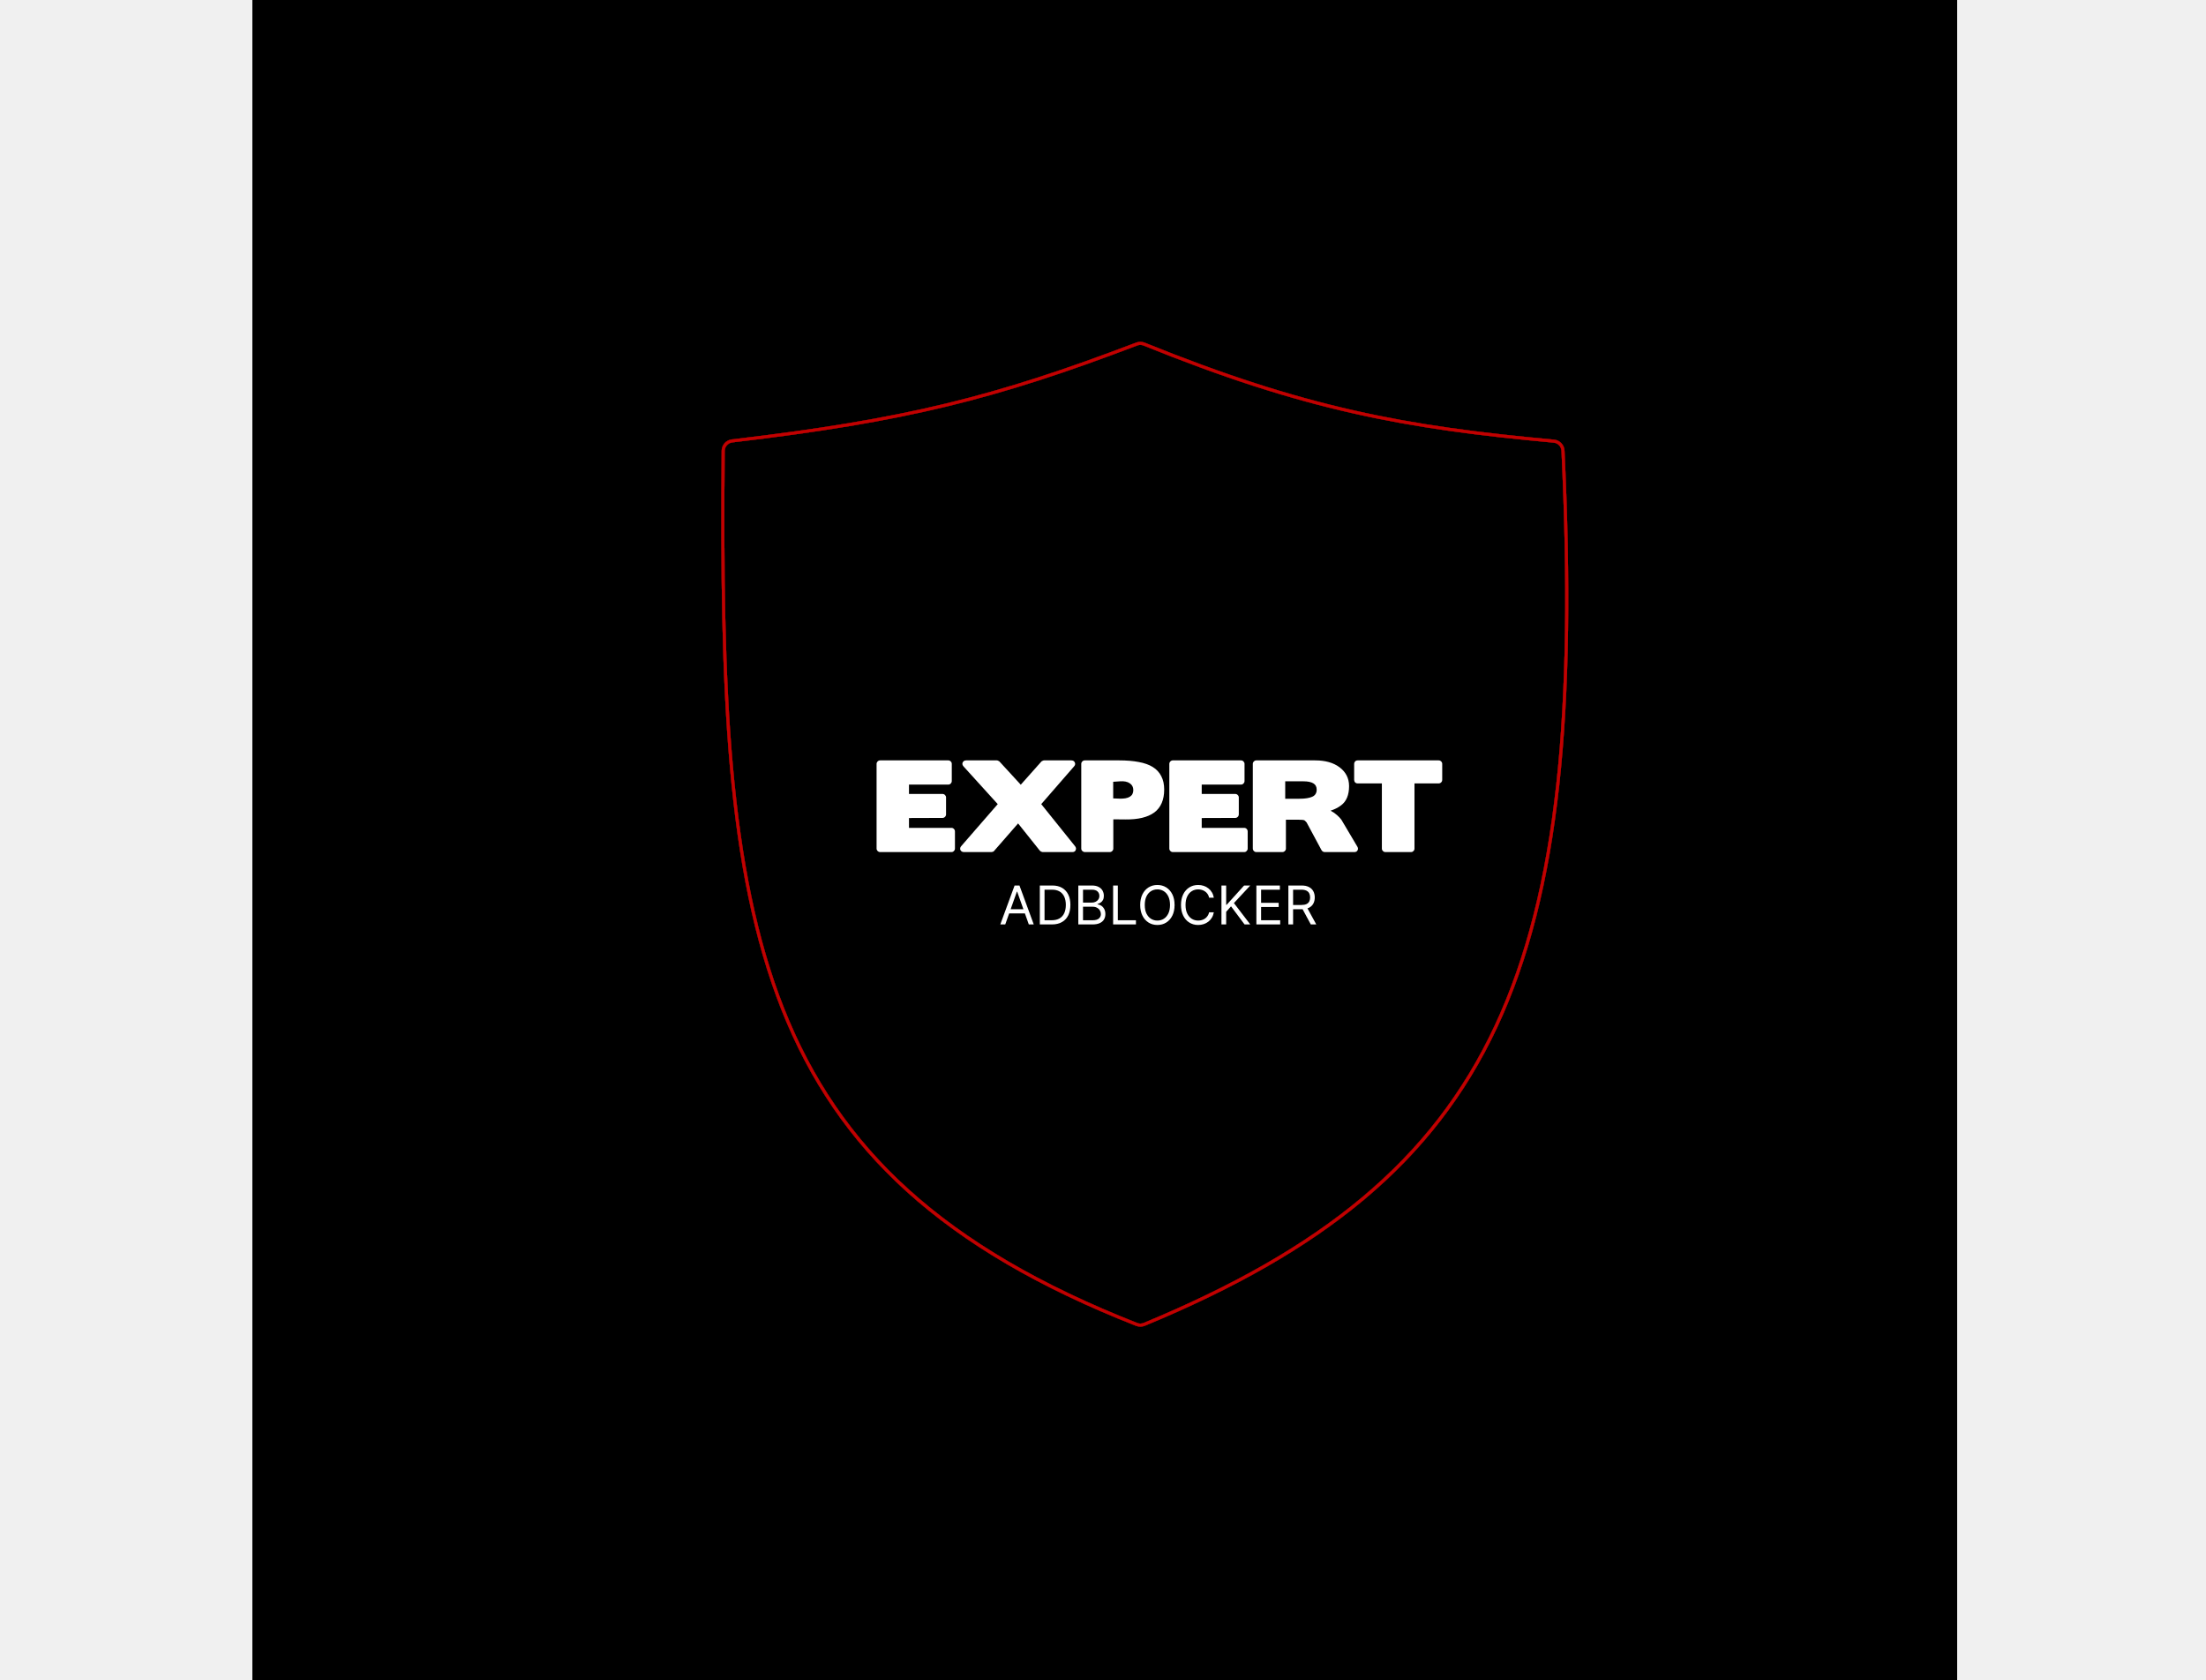
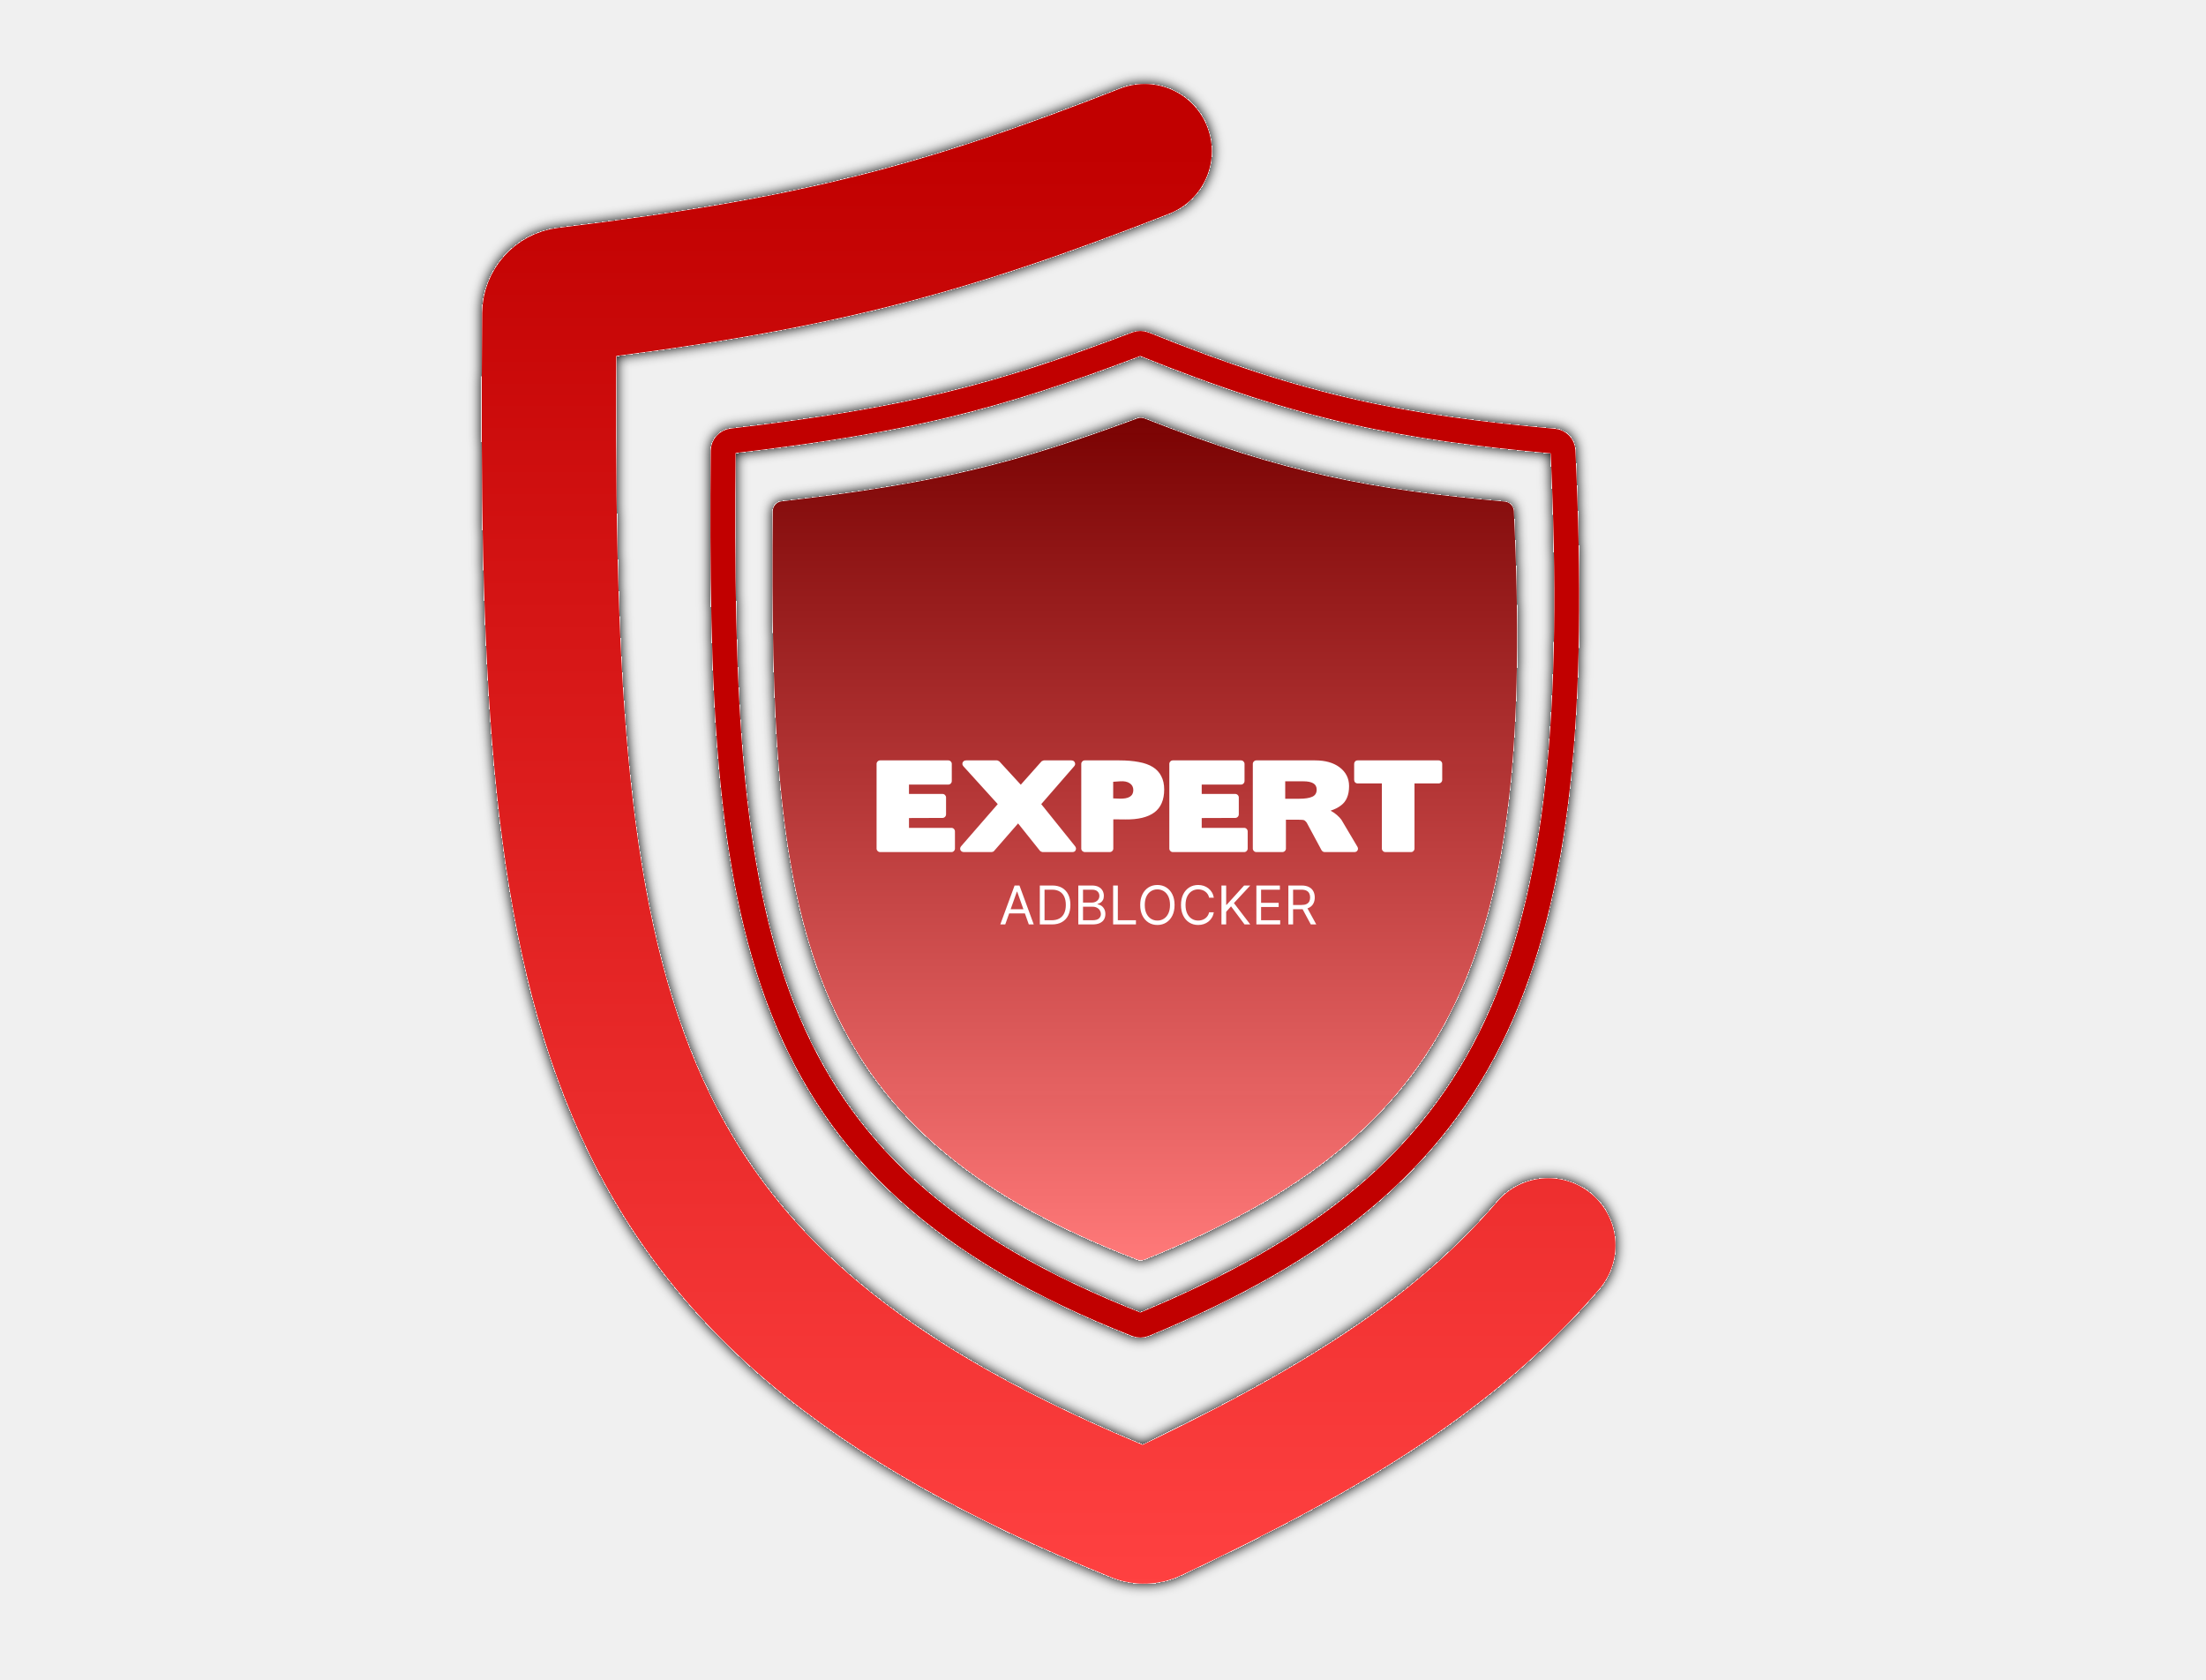
<svg xmlns="http://www.w3.org/2000/svg" width="725" height="552" viewBox="0 0 725 552" fill="none">
  <g filter="url(#filter0_d_286_2103)">
-     <path d="M513.678 148.138C521.633 318.227 492.864 386.906 376.032 435.275C375.257 435.596 374.344 435.602 373.564 435.295C246.042 385.136 236.285 304.899 237.674 148.169C237.689 146.523 238.949 145.108 240.584 144.916C297.742 138.194 327.199 130.72 373.591 113.071C374.364 112.776 375.243 112.787 376.009 113.097C428.607 134.381 461.86 140.55 510.696 144.996C512.32 145.144 513.602 146.509 513.678 148.138Z" stroke="#C10000" strokeWidth="8.157" strokeLinejoin="round" />
+     <path d="M513.678 148.138C521.633 318.227 492.864 386.906 376.032 435.275C375.257 435.596 374.344 435.602 373.564 435.295C246.042 385.136 236.285 304.899 237.674 148.169C237.689 146.523 238.949 145.108 240.584 144.916C297.742 138.194 327.199 130.72 373.591 113.071C374.364 112.776 375.243 112.787 376.009 113.097C428.607 134.381 461.86 140.55 510.696 144.996C512.32 145.144 513.602 146.509 513.678 148.138Z" stroke="#C10000" stroke-width="8.157" stroke-linejoin="round" />
    <path d="M497.528 167.982C504.477 313.6 479.065 372.479 376.171 413.949C375.413 414.254 374.525 414.26 373.762 413.968C261.47 370.963 252.768 302.203 253.971 168.019C253.986 166.37 255.249 164.955 256.888 164.767C307.049 159.014 333.013 152.601 373.789 137.519C374.545 137.239 375.399 137.249 376.149 137.544C422.373 155.727 451.669 161.036 494.541 164.846C496.166 164.991 497.451 166.353 497.528 167.982Z" fill="url(#paint0_linear_286_2103)" />
-     <path d="M376.176 49.68C309.372 75.857 267.429 86.928 186.096 96.811C182.967 97.191 180.574 99.908 180.548 103.059C178.634 330.929 192.804 424.878 373.602 497.973C375.21 498.623 377.08 498.584 378.649 497.844C437.908 469.858 478.051 445.075 508.84 409.314" stroke="url(#paint1_linear_286_2103)" strokeWidth="44.16" strokeLinecap="round" strokeLinejoin="round" />
+     <path d="M376.176 49.68C309.372 75.857 267.429 86.928 186.096 96.811C182.967 97.191 180.574 99.908 180.548 103.059C178.634 330.929 192.804 424.878 373.602 497.973C375.21 498.623 377.08 498.584 378.649 497.844C437.908 469.858 478.051 445.075 508.84 409.314" stroke="url(#paint1_linear_286_2103)" stroke-width="44.16" stroke-linecap="round" stroke-linejoin="round" />
    <path d="M312.689 280.048H289.241C288.934 280.048 288.665 279.933 288.434 279.702C288.203 279.471 288.088 279.202 288.088 278.895V251.065C288.088 250.758 288.203 250.489 288.434 250.258C288.665 250.027 288.934 249.912 289.241 249.912H311.651C311.959 249.912 312.228 250.027 312.458 250.258C312.689 250.489 312.804 250.758 312.804 251.065V256.677C312.804 257.01 312.689 257.292 312.458 257.523C312.228 257.754 311.959 257.869 311.651 257.869H298.736V260.944H309.768C310.075 260.944 310.344 261.059 310.575 261.29C310.805 261.521 310.921 261.79 310.921 262.097V267.632C310.921 267.965 310.805 268.247 310.575 268.478C310.344 268.709 310.075 268.824 309.768 268.824L298.736 268.862V272.091H312.689C313.022 272.091 313.291 272.207 313.496 272.437C313.727 272.668 313.842 272.95 313.842 273.283V278.895C313.842 279.202 313.727 279.471 313.496 279.702C313.291 279.933 313.022 280.048 312.689 280.048ZM343.127 249.912H352.083C352.647 249.912 353.032 250.143 353.237 250.604C353.442 251.04 353.365 251.462 353.006 251.872L342.205 264.288L353.352 278.165C353.659 278.575 353.711 278.997 353.506 279.433C353.326 279.843 352.968 280.048 352.429 280.048H342.704C342.576 280.048 342.397 279.997 342.166 279.894C341.961 279.792 341.82 279.689 341.743 279.587L334.594 270.631L326.752 279.625C326.701 279.728 326.573 279.83 326.368 279.933C326.163 280.01 325.996 280.048 325.868 280.048H316.797C316.515 280.048 316.271 279.984 316.066 279.856C315.887 279.728 315.746 279.574 315.644 279.395C315.567 279.19 315.541 278.985 315.567 278.78C315.592 278.549 315.695 278.331 315.874 278.126L327.906 264.288L316.643 251.872C316.464 251.667 316.348 251.45 316.297 251.219C316.271 250.988 316.297 250.783 316.374 250.604C316.476 250.399 316.617 250.232 316.797 250.104C317.002 249.976 317.245 249.912 317.527 249.912H327.636C327.765 249.912 327.918 249.963 328.098 250.066C328.303 250.143 328.431 250.22 328.482 250.296L335.478 257.907L342.243 250.296C342.294 250.22 342.423 250.143 342.628 250.066C342.833 249.963 342.999 249.912 343.127 249.912ZM369.847 269.324L365.888 269.285V278.895C365.888 279.202 365.773 279.471 365.542 279.702C365.311 279.933 365.03 280.048 364.696 280.048H356.547C356.24 280.048 355.958 279.933 355.702 279.702C355.471 279.471 355.356 279.202 355.356 278.895V251.065C355.356 250.758 355.471 250.489 355.702 250.258C355.932 250.027 356.202 249.912 356.509 249.912H367.848C370.283 249.912 372.423 250.091 374.268 250.45C376.113 250.783 377.65 251.334 378.88 252.103C380.11 252.872 381.033 253.871 381.648 255.101C382.289 256.306 382.609 257.766 382.609 259.483C382.609 262.892 381.533 265.403 379.38 267.017C377.227 268.606 374.05 269.375 369.847 269.324ZM368.079 256.793L365.85 256.946V262.405L367.81 262.482C370.911 262.61 372.461 261.674 372.461 259.676C372.461 258.702 372.077 257.959 371.308 257.446C370.539 256.908 369.463 256.69 368.079 256.793ZM408.898 280.048H385.451C385.143 280.048 384.874 279.933 384.643 279.702C384.413 279.471 384.298 279.202 384.298 278.895V251.065C384.298 250.758 384.413 250.489 384.643 250.258C384.874 250.027 385.143 249.912 385.451 249.912H407.86C408.168 249.912 408.437 250.027 408.668 250.258C408.898 250.489 409.014 250.758 409.014 251.065V256.677C409.014 257.01 408.898 257.292 408.668 257.523C408.437 257.754 408.168 257.869 407.86 257.869H394.945V260.944H405.977C406.284 260.944 406.554 261.059 406.784 261.29C407.015 261.521 407.13 261.79 407.13 262.097V267.632C407.13 267.965 407.015 268.247 406.784 268.478C406.554 268.709 406.284 268.824 405.977 268.824L394.945 268.862V272.091H408.898C409.231 272.091 409.5 272.207 409.705 272.437C409.936 272.668 410.051 272.95 410.051 273.283V278.895C410.051 279.202 409.936 279.471 409.705 279.702C409.5 279.933 409.231 280.048 408.898 280.048ZM426.344 269.401H422.616V278.895C422.616 279.202 422.5 279.471 422.27 279.702C422.039 279.933 421.757 280.048 421.424 280.048H412.891C412.583 280.048 412.314 279.933 412.084 279.702C411.853 279.471 411.738 279.202 411.738 278.895V251.065C411.738 250.758 411.853 250.489 412.084 250.258C412.314 250.027 412.583 249.912 412.891 249.912H432.187C435.493 249.912 438.145 250.642 440.144 252.103C442.296 253.692 443.373 255.78 443.373 258.369C443.373 261.29 442.489 263.404 440.72 264.711C440.285 265.044 439.772 265.364 439.183 265.672C438.619 265.954 437.991 266.21 437.299 266.441C438.119 266.876 438.811 267.35 439.375 267.863C439.964 268.375 440.451 268.888 440.836 269.401L446.102 278.28C446.358 278.715 446.371 279.126 446.14 279.51C445.935 279.869 445.589 280.048 445.102 280.048H435.339C435.134 280.048 434.929 279.984 434.724 279.856C434.545 279.728 434.404 279.574 434.301 279.395L429.381 270.246L429.419 270.323C429.317 270.195 429.202 270.067 429.073 269.939C428.971 269.811 428.856 269.708 428.728 269.631C428.523 269.477 427.728 269.401 426.344 269.401ZM428.382 256.793H422.385V262.52H426.998C428.868 262.52 430.291 262.302 431.264 261.867C432.238 261.431 432.725 260.649 432.725 259.522C432.725 258.574 432.354 257.882 431.61 257.446C430.867 257.01 429.791 256.793 428.382 256.793ZM463.721 280.048H455.303C454.996 280.048 454.726 279.933 454.496 279.702C454.265 279.471 454.15 279.202 454.15 278.895V257.485H446.193C445.86 257.485 445.578 257.369 445.347 257.139C445.142 256.908 445.04 256.626 445.04 256.293V251.065C445.04 250.758 445.142 250.489 445.347 250.258C445.578 250.027 445.86 249.912 446.193 249.912H472.793C473.126 249.912 473.408 250.027 473.638 250.258C473.869 250.489 473.984 250.758 473.984 251.065V256.293C473.984 256.626 473.869 256.908 473.638 257.139C473.408 257.369 473.126 257.485 472.793 257.485H464.874V278.895C464.874 279.202 464.759 279.471 464.528 279.702C464.323 279.933 464.054 280.048 463.721 280.048Z" fill="white" />
    <path d="M330.372 303.833H328.747L333.446 291.037H335.046L339.744 303.833H338.12L334.296 293.061H334.196L330.372 303.833ZM330.972 298.834H337.52V300.209H330.972V298.834ZM345.686 303.833H341.737V291.037H345.861C347.103 291.037 348.165 291.293 349.048 291.805C349.931 292.313 350.608 293.044 351.079 293.998C351.549 294.948 351.785 296.085 351.785 297.41C351.785 298.743 351.547 299.89 351.072 300.853C350.597 301.811 349.906 302.548 348.998 303.064C348.09 303.577 346.986 303.833 345.686 303.833ZM343.287 302.458H345.586C346.644 302.458 347.521 302.254 348.217 301.846C348.912 301.438 349.431 300.857 349.773 300.103C350.114 299.349 350.285 298.451 350.285 297.41C350.285 296.377 350.116 295.487 349.779 294.742C349.441 293.992 348.937 293.417 348.267 293.017C347.596 292.613 346.761 292.411 345.761 292.411H343.287V302.458ZM354.384 303.833V291.037H358.858C359.749 291.037 360.484 291.191 361.063 291.499C361.642 291.803 362.073 292.213 362.357 292.73C362.64 293.242 362.781 293.811 362.781 294.436C362.781 294.986 362.684 295.44 362.488 295.798C362.296 296.156 362.042 296.439 361.725 296.648C361.413 296.856 361.074 297.01 360.707 297.11V297.235C361.099 297.26 361.492 297.397 361.888 297.647C362.284 297.897 362.615 298.255 362.881 298.722C363.148 299.188 363.281 299.759 363.281 300.434C363.281 301.075 363.136 301.652 362.844 302.165C362.552 302.677 362.092 303.083 361.463 303.383C360.834 303.683 360.016 303.833 359.008 303.833H354.384ZM355.933 302.458H359.008C360.02 302.458 360.738 302.263 361.163 301.871C361.592 301.475 361.807 300.996 361.807 300.434C361.807 300.001 361.696 299.601 361.476 299.234C361.255 298.864 360.94 298.568 360.532 298.347C360.124 298.122 359.641 298.01 359.082 298.01H355.933V302.458ZM355.933 296.66H358.808C359.274 296.66 359.695 296.568 360.07 296.385C360.449 296.202 360.749 295.944 360.969 295.61C361.194 295.277 361.307 294.886 361.307 294.436C361.307 293.873 361.111 293.396 360.72 293.005C360.328 292.609 359.707 292.411 358.858 292.411H355.933V296.66ZM365.827 303.833V291.037H367.377V302.458H373.325V303.833H365.827ZM386.023 297.435C386.023 298.784 385.78 299.951 385.292 300.934C384.805 301.917 384.136 302.675 383.287 303.208C382.437 303.741 381.466 304.008 380.375 304.008C379.284 304.008 378.313 303.741 377.463 303.208C376.613 302.675 375.945 301.917 375.458 300.934C374.97 299.951 374.726 298.784 374.726 297.435C374.726 296.085 374.97 294.919 375.458 293.936C375.945 292.953 376.613 292.195 377.463 291.661C378.313 291.128 379.284 290.862 380.375 290.862C381.466 290.862 382.437 291.128 383.287 291.661C384.136 292.195 384.805 292.953 385.292 293.936C385.78 294.919 386.023 296.085 386.023 297.435ZM384.524 297.435C384.524 296.327 384.338 295.392 383.968 294.629C383.601 293.867 383.103 293.29 382.474 292.899C381.849 292.507 381.15 292.311 380.375 292.311C379.6 292.311 378.898 292.507 378.269 292.899C377.644 293.29 377.147 293.867 376.776 294.629C376.409 295.392 376.226 296.327 376.226 297.435C376.226 298.543 376.409 299.478 376.776 300.24C377.147 301.003 377.644 301.579 378.269 301.971C378.898 302.363 379.6 302.558 380.375 302.558C381.15 302.558 381.849 302.363 382.474 301.971C383.103 301.579 383.601 301.003 383.968 300.24C384.338 299.478 384.524 298.543 384.524 297.435ZM398.926 295.036H397.376C397.285 294.59 397.124 294.198 396.895 293.861C396.67 293.523 396.395 293.24 396.07 293.011C395.75 292.778 395.394 292.603 395.002 292.486C394.61 292.37 394.202 292.311 393.777 292.311C393.003 292.311 392.301 292.507 391.672 292.899C391.047 293.29 390.549 293.867 390.178 294.629C389.812 295.392 389.628 296.327 389.628 297.435C389.628 298.543 389.812 299.478 390.178 300.24C390.549 301.003 391.047 301.579 391.672 301.971C392.301 302.363 393.003 302.558 393.777 302.558C394.202 302.558 394.61 302.5 395.002 302.383C395.394 302.267 395.75 302.094 396.07 301.865C396.395 301.632 396.67 301.346 396.895 301.009C397.124 300.667 397.285 300.276 397.376 299.834H398.926C398.809 300.488 398.597 301.073 398.289 301.59C397.98 302.106 397.597 302.546 397.139 302.908C396.681 303.267 396.166 303.539 395.596 303.727C395.029 303.914 394.423 304.008 393.777 304.008C392.686 304.008 391.715 303.741 390.866 303.208C390.016 302.675 389.347 301.917 388.86 300.934C388.373 299.951 388.129 298.784 388.129 297.435C388.129 296.085 388.373 294.919 388.86 293.936C389.347 292.953 390.016 292.195 390.866 291.661C391.715 291.128 392.686 290.862 393.777 290.862C394.423 290.862 395.029 290.955 395.596 291.143C396.166 291.33 396.681 291.605 397.139 291.968C397.597 292.326 397.98 292.763 398.289 293.28C398.597 293.792 398.809 294.377 398.926 295.036ZM401.43 303.833V291.037H402.979V297.385H403.129L408.878 291.037H410.902L405.529 296.81L410.902 303.833H409.028L404.579 297.885L402.979 299.684V303.833H401.43ZM412.908 303.833V291.037H420.631V292.411H414.457V296.735H420.231V298.11H414.457V302.458H420.731V303.833H412.908ZM423.424 303.833V291.037H427.747C428.747 291.037 429.568 291.207 430.209 291.549C430.851 291.886 431.325 292.351 431.634 292.942C431.942 293.534 432.096 294.207 432.096 294.961C432.096 295.714 431.942 296.383 431.634 296.966C431.325 297.549 430.853 298.008 430.215 298.341C429.578 298.67 428.764 298.834 427.772 298.834H424.273V297.435H427.722C428.405 297.435 428.955 297.335 429.372 297.135C429.793 296.935 430.097 296.652 430.284 296.285C430.476 295.914 430.572 295.473 430.572 294.961C430.572 294.448 430.476 294 430.284 293.617C430.093 293.234 429.786 292.938 429.366 292.73C428.945 292.517 428.389 292.411 427.697 292.411H424.973V303.833H423.424ZM429.447 298.085L432.596 303.833H430.796L427.697 298.085H429.447Z" fill="white" />
  </g>
  <defs>
-     <filter id="filter0_d_286_2103" x="83" y="-4" width="560" height="560" filterUnits="userSpaceOnUse" colorInterpolationFilters="sRGB">
-       <feFlood floodOpacity="0" result="BackgroundImageFix" />
+     <filter id="filter0_d_286_2103" x="83" y="-4" width="560" height="560" filterUnits="userSpaceOnUse" color-interpolation-filters="sRGB">
+       <feFlood flood-opacity="0" result="BackgroundImageFix" />
      <feColorMatrix in="SourceAlpha" type="matrix" values="0 0 0 0 0 0 0 0 0 0 0 0 0 0 0 0 0 0 127 0" result="hardAlpha" />
      <feOffset />
      <feGaussianBlur stdDeviation="2" />
      <feComposite in2="hardAlpha" operator="out" />
      <feColorMatrix type="matrix" values="0 0 0 0 0 0 0 0 0 0 0 0 0 0 0 0 0 0 1 0" />
      <feBlend mode="normal" in2="BackgroundImageFix" result="effect1_dropShadow_286_2103" />
      <feBlend mode="normal" in="SourceGraphic" in2="effect1_dropShadow_286_2103" result="shape" />
    </filter>
    <linearGradient id="paint0_linear_286_2103" x1="376.237" y1="137.08" x2="376.237" y2="414.429" gradientUnits="userSpaceOnUse">
-       <stop stopColor="#790000" stopOpacity="0.99" />
-       <stop offset="1" stopColor="#FF7979" />
+       <stop stop-color="#790000" stop-opacity="0.99" />
+       <stop offset="1" stop-color="#FF7979" />
    </linearGradient>
    <linearGradient id="paint1_linear_286_2103" x1="278.288" y1="49.68" x2="278.288" y2="522.805" gradientUnits="userSpaceOnUse">
-       <stop stopColor="#C10000" />
-       <stop offset="1" stopColor="#FF4141" />
+       <stop stop-color="#C10000" />
+       <stop offset="1" stop-color="#FF4141" />
    </linearGradient>
  </defs>
</svg>
